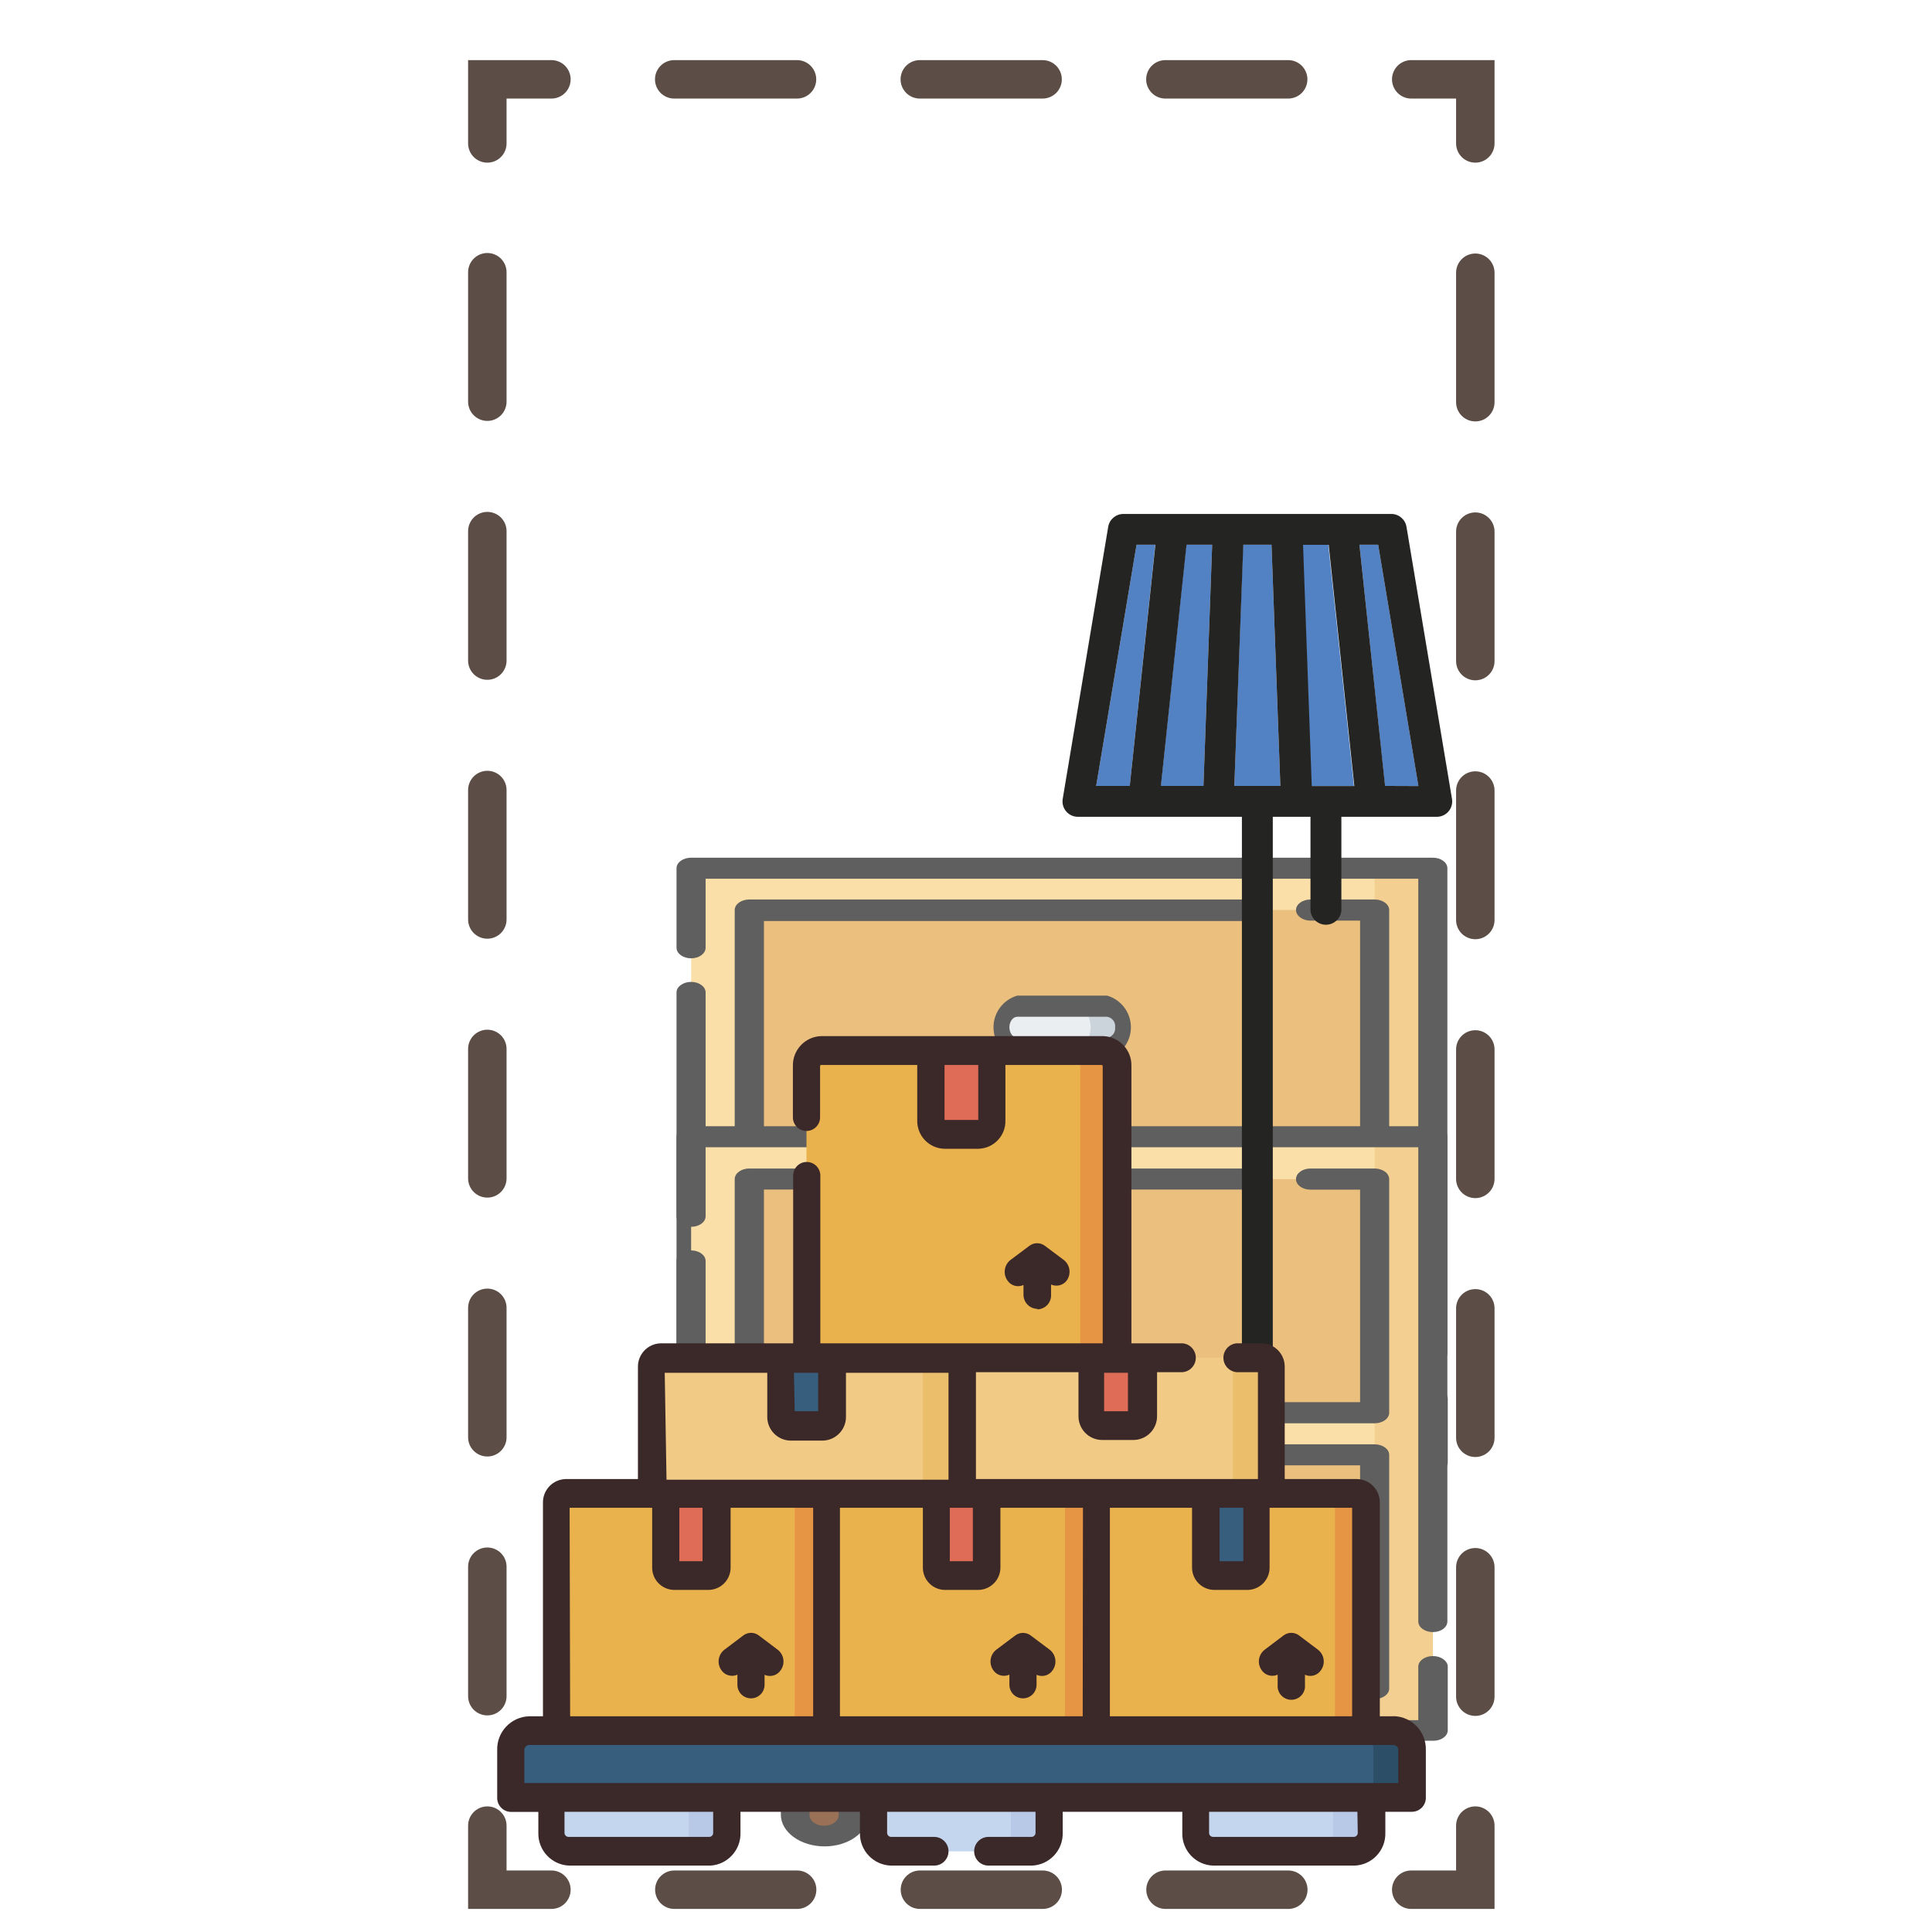
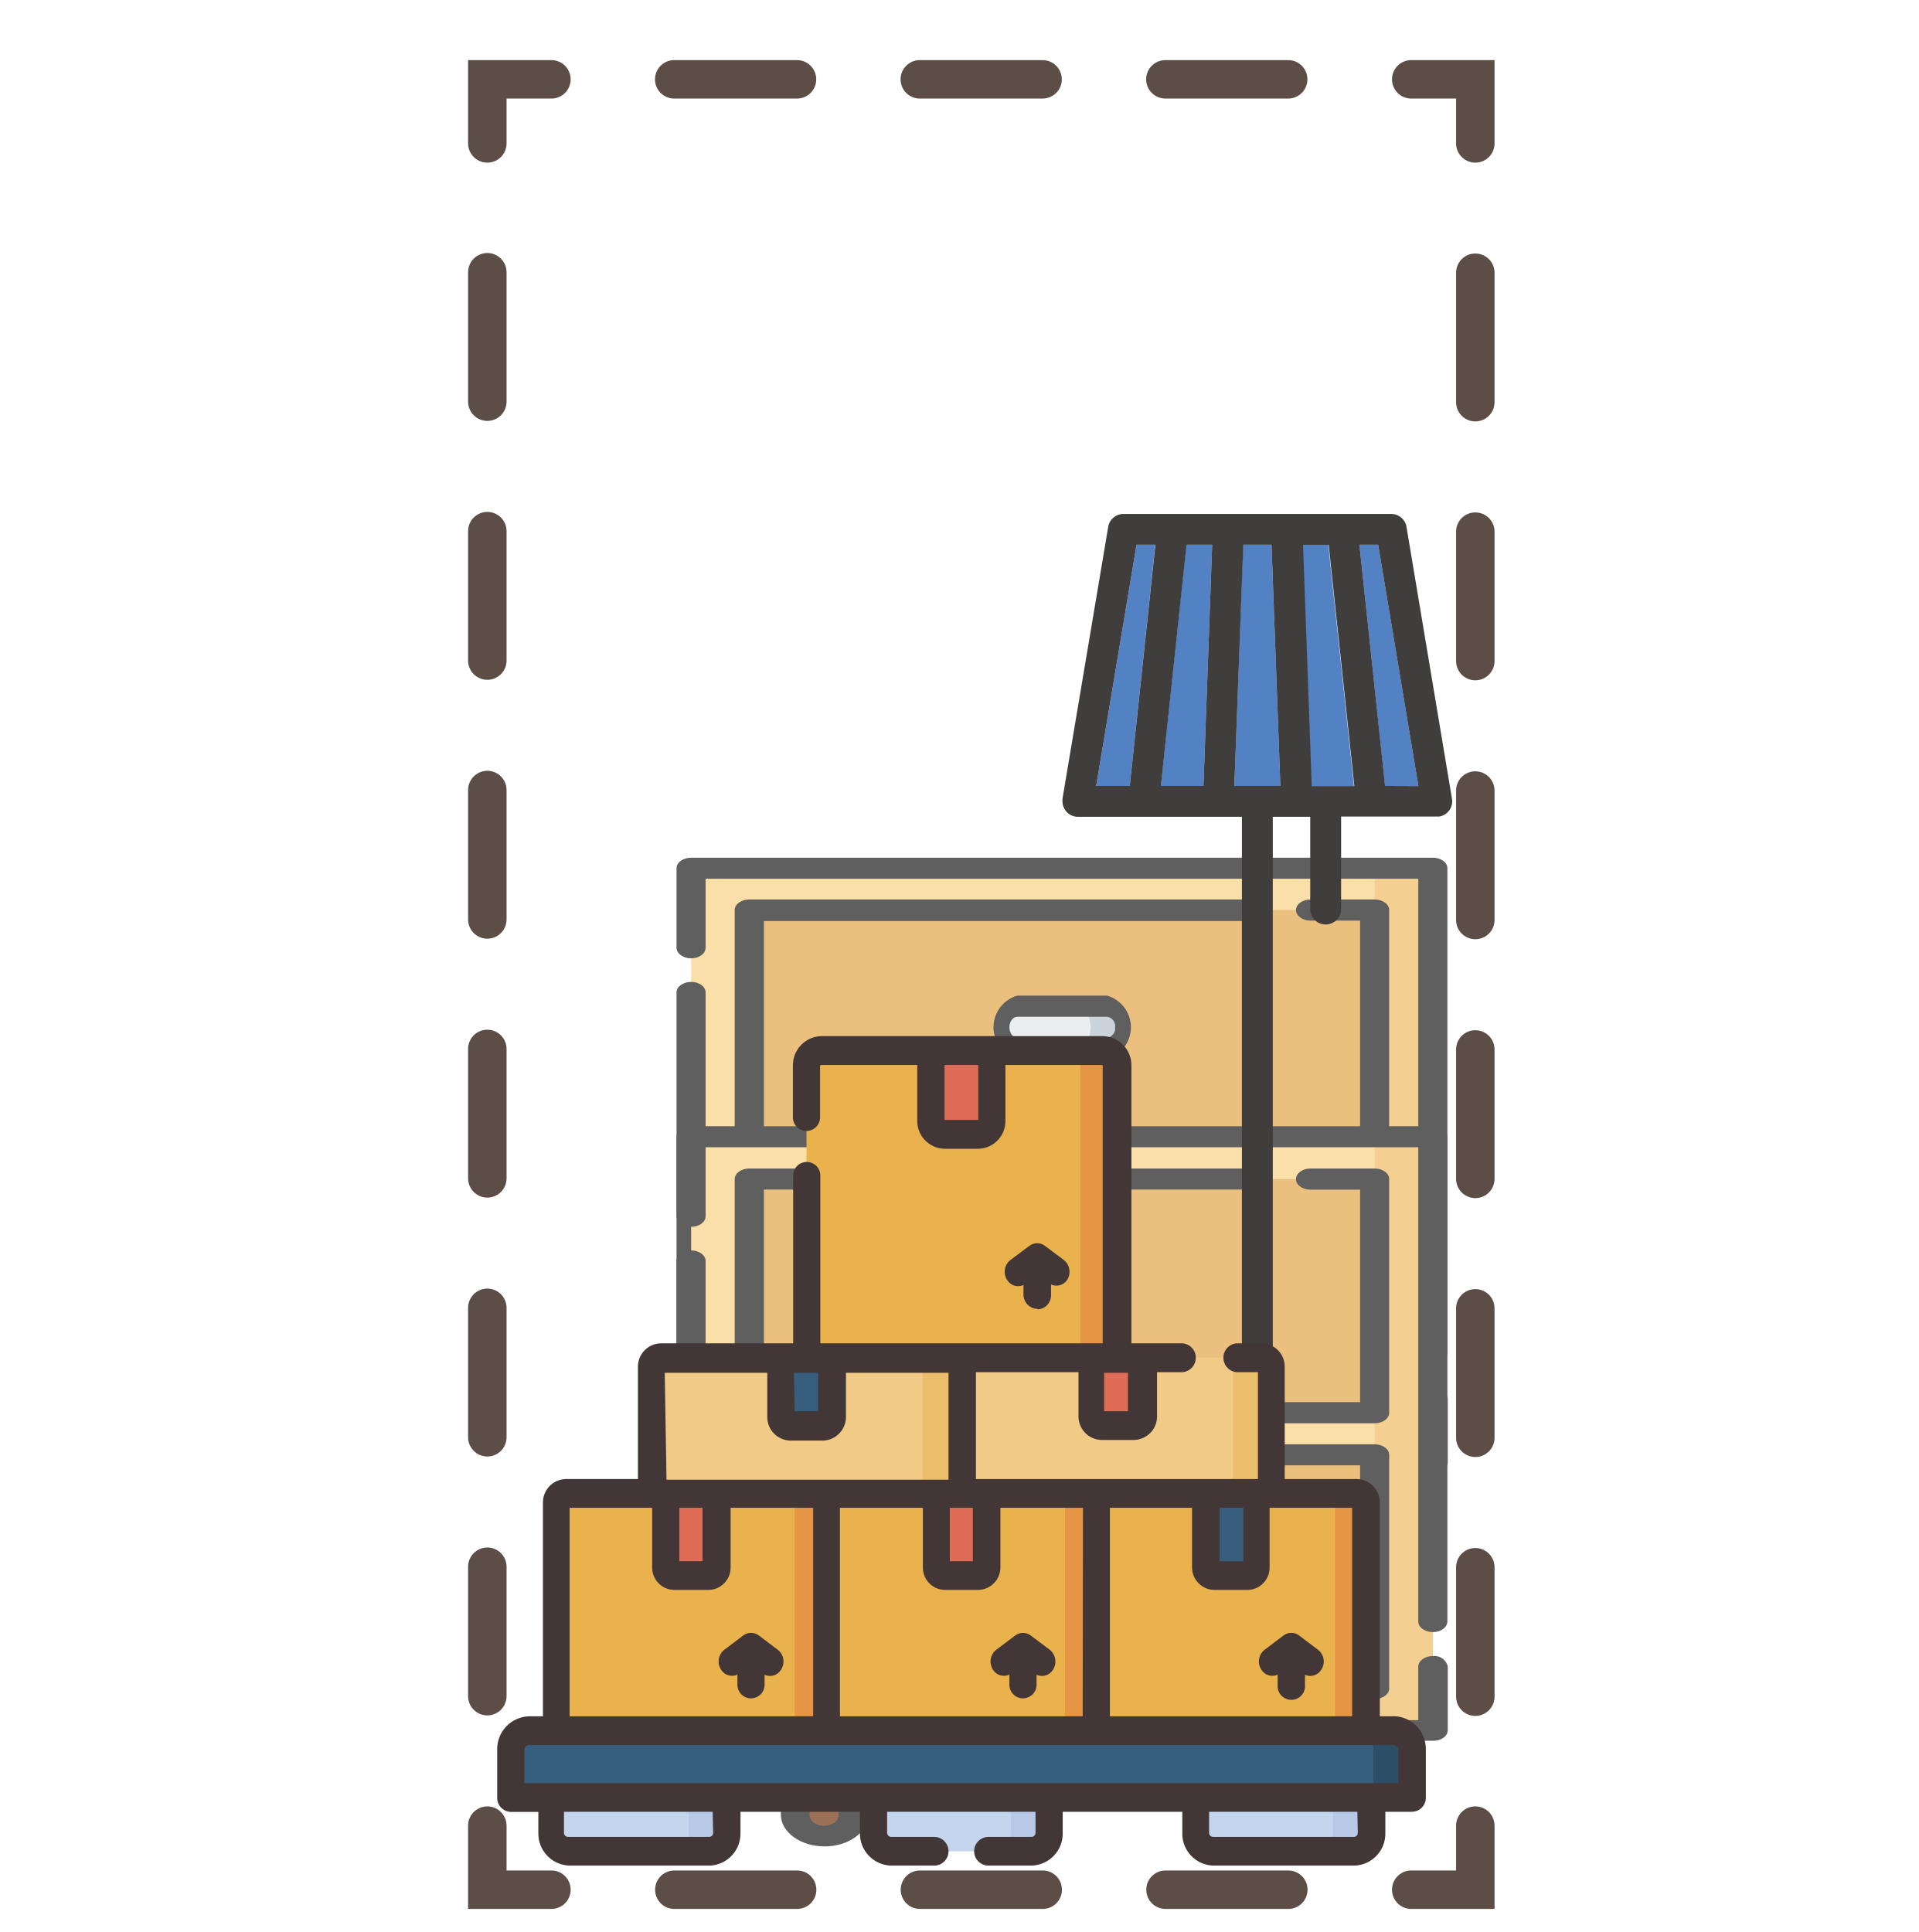
<svg xmlns="http://www.w3.org/2000/svg" width="149.66" height="150.74" viewBox="0 0 149.66 150.74">
  <defs>
-     <style>.cls-1{fill:#fae0a8;}.cls-2{fill:#f3cf91;}.cls-3{fill:#ebbf7e;}.cls-4{fill:#9a7156;}.cls-5{fill:#eaeef1;}.cls-6{fill:#cbd3db;}.cls-7{fill:#5f5f5f;}.cls-8{fill:#e45b41;}.cls-9{fill:#5282c3;}.cls-10{fill:#242423;}.cls-11{fill:#385e7e;}.cls-12{fill:#2c4e67;}.cls-13{fill:#c4d5ee;}.cls-14{fill:#b8c8e7;}.cls-15{fill:#eab24c;}.cls-16{fill:#e59544;}.cls-17{fill:#df6c57;}.cls-18{fill:#f1cb86;}.cls-19{fill:#ebbe6b;}.cls-20{fill:#3b2828;}.cls-21,.cls-22,.cls-23,.cls-24{fill:none;}.cls-21,.cls-22,.cls-23{stroke:#5c4e46;stroke-linecap:round;stroke-miterlimit:10;stroke-width:3px;}.cls-22{stroke-dasharray:9.58 9.58;}.cls-23{stroke-dasharray:10.1 10.1;}</style>
+     <style>.cls-1{fill:#fae0a8;}.cls-2{fill:#f3cf91;}.cls-3{fill:#ebbf7e;}.cls-4{fill:#9a7156;}.cls-5{fill:#eaeef1;}.cls-6{fill:#cbd3db;}.cls-7{fill:#5f5f5f;}.cls-8{fill:#e45b41;}.cls-9{fill:#5282c3;}.cls-10{fill:#403d3d;}.cls-11{fill:#385e7e;}.cls-12{fill:#2c4e67;}.cls-13{fill:#c4d5ee;}.cls-14{fill:#b8c8e7;}.cls-15{fill:#eab24c;}.cls-16{fill:#e59544;}.cls-17{fill:#df6c57;}.cls-18{fill:#f1cb86;}.cls-19{fill:#ebbe6b;}.cls-20{fill:#423636;}.cls-21,.cls-22,.cls-23,.cls-24{fill:none;}.cls-21,.cls-22,.cls-23{stroke:#5c4e46;stroke-linecap:round;stroke-miterlimit:10;stroke-width:3px;}.cls-22{stroke-dasharray:9.58 9.58;}.cls-23{stroke-dasharray:10.1 10.1;}</style>
  </defs>
  <g id="Layer_2" data-name="Layer 2">
    <g id="Layer_1-2" data-name="Layer 1">
-       <path class="cls-1" d="M53.92,67.74h57.87v46.34H53.92Z" />
-       <path class="cls-2" d="M107.24,67.74h4.55v46.34h-4.55Z" />
-       <path class="cls-3" d="M107.24,92.56v18.23H58.46V92.56Z" />
-       <path class="cls-3" d="M107.24,71V89.26H58.46V71Z" />
-       <path class="cls-4" d="M64.29,122.32c-1.25,0-2.27-.74-2.27-1.65v-6.59h4.55v6.59C66.57,121.58,65.55,122.32,64.29,122.32Z" />
-       <path class="cls-4" d="M101.41,122.32c-1.25,0-2.27-.74-2.27-1.65v-6.59h4.54v6.59C103.68,121.58,102.67,122.32,101.41,122.32Z" />
-       <path class="cls-5" d="M86.33,81.8h-7c-.69,0-1.24-.74-1.24-1.65s.55-1.65,1.24-1.65h7a1.71,1.71,0,0,1,0,3.3Z" />
-       <path class="cls-6" d="M86.33,78.5H83.85c.68,0,1.24.74,1.24,1.65s-.56,1.65-1.24,1.65h2.48a1.71,1.71,0,0,0,0-3.3Z" />
-       <path class="cls-3" d="M68.11,119.57H66.57v-5.49h6.51V116C73.08,118,70.85,119.57,68.11,119.57Z" />
-       <path class="cls-3" d="M97.6,119.57h1.54v-5.49H92.62V116C92.62,118,94.85,119.57,97.6,119.57Z" />
-       <path class="cls-7" d="M111.79,108.26c-.63,0-1.14.37-1.14.83v4.17H55.05V77.43c0-.45-.51-.82-1.13-.82s-1.14.37-1.14.82v36.65c0,.46.51.83,1.14.83h7v5.76c0,1.37,1.53,2.47,3.41,2.47s3.41-1.1,3.41-2.47v-.27h.41c3.37,0,6.11-2,6.11-4.43v-1.06H91.49V116c0,2.44,2.74,4.43,6.11,4.43H98v.27c0,1.37,1.53,2.47,3.41,2.47s3.41-1.1,3.41-2.47v-5.76h7c.63,0,1.13-.37,1.13-.83v-5C112.92,108.63,112.42,108.26,111.79,108.26ZM65.43,120.67c0,.46-.51.83-1.14.83s-1.13-.37-1.13-.83v-5.76h2.27Zm6.51-4.7c0,1.53-1.72,2.78-3.83,2.78H67.7v-3.84h4.24Zm25.66,2.78c-2.12,0-3.84-1.25-3.84-2.78v-1.06H98v3.84Zm5,1.92c0,.46-.51.83-1.14.83s-1.14-.37-1.14-.83v-5.76h2.28Z" />
-       <path class="cls-7" d="M111.79,66.92H53.92c-.63,0-1.14.37-1.14.82v6.2c0,.46.51.83,1.14.83s1.13-.37,1.13-.83V68.56h55.6v37c0,.46.51.83,1.14.83s1.13-.37,1.13-.83V67.74C112.92,67.29,112.42,66.92,111.79,66.92Z" />
-       <path class="cls-7" d="M57.32,110.79c0,.45.51.82,1.14.82h48.78c.63,0,1.14-.37,1.14-.82V92.56c0-.46-.51-.82-1.14-.82H58.46c-.63,0-1.14.36-1.14.82ZM59.6,93.38h46.51V110H59.6Z" />
-       <path class="cls-7" d="M98.53,71c0-.45-.51-.82-1.13-.82H58.46c-.63,0-1.14.37-1.14.82V89.26c0,.46.51.83,1.14.83h48.78c.63,0,1.14-.37,1.14-.83V71c0-.45-.51-.82-1.14-.82h-5c-.62,0-1.13.37-1.13.82s.51.83,1.13.83h3.87V88.44H59.6V71.86H97.4C98,71.86,98.53,71.49,98.53,71Z" />
-       <path class="cls-7" d="M79.37,77.68a2.57,2.57,0,0,0,0,4.94h7a2.57,2.57,0,0,0,0-4.94ZM87,80.15a.74.74,0,0,1-.63.82h-7c-.34,0-.62-.37-.62-.82s.28-.82.62-.82h7A.74.74,0,0,1,87,80.15Z" />
-       <path class="cls-5" d="M86.33,103.64h-7c-.69,0-1.24-.74-1.24-1.65s.55-1.65,1.24-1.65h7a1.71,1.71,0,0,1,0,3.3Z" />
-       <path class="cls-6" d="M86.33,100.34H83.85c.68,0,1.24.74,1.24,1.65s-.56,1.65-1.24,1.65h2.48a1.71,1.71,0,0,0,0-3.3Z" />
-       <path class="cls-7" d="M79.37,99.52a2.57,2.57,0,0,0,0,4.94h7a2.57,2.57,0,0,0,0-4.94ZM87,102c0,.46-.28.83-.63.83h-7c-.34,0-.62-.37-.62-.83s.28-.82.62-.82h7A.74.74,0,0,1,87,102Z" />
-       <path class="cls-1" d="M53.92,88.69h57.87V135H53.92Z" />
-       <path class="cls-2" d="M107.24,88.69h4.55V135h-4.55Z" />
-       <path class="cls-3" d="M107.24,113.51v18.23H58.46V113.51Z" />
-       <path class="cls-3" d="M107.24,92v18.23H58.46V92Z" />
-       <path class="cls-4" d="M64.29,143.27c-1.25,0-2.27-.74-2.27-1.65V135h4.55v6.58C66.57,142.53,65.55,143.27,64.29,143.27Z" />
-       <path class="cls-4" d="M101.41,143.27c-1.25,0-2.27-.74-2.27-1.65V135h4.54v6.58C103.68,142.53,102.67,143.27,101.41,143.27Z" />
-       <path class="cls-5" d="M86.33,102.75h-7c-.69,0-1.24-.74-1.24-1.65s.55-1.65,1.24-1.65h7a1.71,1.71,0,0,1,0,3.3Z" />
-       <path class="cls-6" d="M86.33,99.45H83.85c.68,0,1.24.74,1.24,1.65s-.56,1.65-1.24,1.65h2.48a1.71,1.71,0,0,0,0-3.3Z" />
-       <path class="cls-3" d="M68.11,140.53H66.57V135h6.51v1.88C73.08,138.91,70.85,140.53,68.11,140.53Z" />
-       <path class="cls-3" d="M97.6,140.53h1.54V135H92.62v1.88C92.62,138.91,94.85,140.53,97.6,140.53Z" />
-       <path class="cls-7" d="M111.79,129.21c-.63,0-1.14.37-1.14.83v4.17H55.05V98.38c0-.45-.51-.82-1.13-.82s-1.14.37-1.14.82V135c0,.45.51.82,1.14.82h7v5.76c0,1.37,1.53,2.48,3.41,2.48s3.41-1.11,3.41-2.48v-.27h.41c3.37,0,6.11-2,6.11-4.43v-1.06H91.49v1.06c0,2.44,2.74,4.43,6.11,4.43H98v.27c0,1.37,1.53,2.48,3.41,2.48s3.41-1.11,3.41-2.48v-5.76h7c.63,0,1.13-.37,1.13-.82v-5C112.92,129.58,112.42,129.21,111.79,129.21ZM65.43,141.62c0,.46-.51.83-1.14.83s-1.13-.37-1.13-.83v-5.76h2.27Zm6.51-4.7c0,1.53-1.72,2.78-3.83,2.78H67.7v-3.84h4.24ZM97.6,139.7c-2.12,0-3.84-1.25-3.84-2.78v-1.06H98v3.84Zm5,1.92c0,.46-.51.83-1.14.83s-1.14-.37-1.14-.83v-5.76h2.28Z" />
-       <path class="cls-7" d="M111.79,87.87H53.92c-.63,0-1.14.37-1.14.82V94.9c0,.45.51.82,1.14.82s1.13-.37,1.13-.82V89.51h55.6v37c0,.46.51.83,1.14.83s1.13-.37,1.13-.83V88.69C112.92,88.24,112.42,87.87,111.79,87.87Z" />
-       <path class="cls-7" d="M57.32,131.74c0,.46.51.82,1.14.82h48.78c.63,0,1.14-.36,1.14-.82V113.51c0-.45-.51-.82-1.14-.82H58.46c-.63,0-1.14.37-1.14.82Zm2.28-17.41h46.51v16.59H59.6Z" />
-       <path class="cls-7" d="M98.53,92c0-.46-.51-.83-1.13-.83H58.46c-.63,0-1.14.37-1.14.83v18.23c0,.45.51.82,1.14.82h48.78c.63,0,1.14-.37,1.14-.82V92c0-.46-.51-.83-1.14-.83h-5c-.62,0-1.13.37-1.13.83s.51.82,1.13.82h3.87v16.58H59.6V92.81H97.4C98,92.81,98.53,92.44,98.53,92Z" />
-       <path class="cls-7" d="M79.37,98.63a2.57,2.57,0,0,0,0,4.94h7a2.57,2.57,0,0,0,0-4.94ZM87,101.1a.74.74,0,0,1-.63.82h-7c-.34,0-.62-.36-.62-.82s.28-.82.62-.82h7A.74.74,0,0,1,87,101.1Z" />
-       <path class="cls-5" d="M86.33,124.59h-7c-.69,0-1.24-.74-1.24-1.65s.55-1.64,1.24-1.64h7a1.71,1.71,0,0,1,0,3.29Z" />
-       <path class="cls-6" d="M86.33,121.3H83.85a1.48,1.48,0,0,1,1.24,1.64c0,.91-.56,1.65-1.24,1.65h2.48a1.71,1.71,0,0,0,0-3.29Z" />
-       <path class="cls-7" d="M79.37,120.47a2.57,2.57,0,0,0,0,4.94h7a2.57,2.57,0,0,0,0-4.94ZM87,122.94c0,.46-.28.83-.63.83h-7c-.34,0-.62-.37-.62-.83s.28-.82.62-.82h7A.74.74,0,0,1,87,122.94Z" />
-       <path class="cls-8" d="M102.91,135.75H93.27a2.74,2.74,0,0,1,2.45-1.52h4.75A2.72,2.72,0,0,1,102.91,135.75Z" />
-       <polygon class="cls-9" points="90.13 42.5 88.14 61.32 85.52 61.32 88.67 42.5 90.13 42.5" />
-       <polygon class="cls-9" points="94.57 42.5 93.89 61.32 90.56 61.32 92.55 42.5 94.57 42.5" />
-       <polygon class="cls-9" points="99.2 42.5 99.89 61.32 96.3 61.32 96.98 42.5 99.2 42.5" />
-       <polygon class="cls-9" points="103.63 42.5 105.63 61.32 102.3 61.32 101.62 42.5 103.63 42.5" />
-       <polygon class="cls-9" points="107.52 42.5 110.66 61.32 108.05 61.32 106.06 42.5 107.52 42.5" />
-       <path class="cls-10" d="M113.28,62.33a1.2,1.2,0,0,1-1.19,1.4h-7.44v7.32a1.21,1.21,0,0,1-2.41,0V63.73H99.3v68.09h1.17a5.15,5.15,0,0,1,5.14,5.14,1.21,1.21,0,0,1-1.21,1.2H91.79a1.21,1.21,0,0,1-1.21-1.2,5.14,5.14,0,0,1,5.14-5.14h1.17V63.73H84.1a1.2,1.2,0,0,1-1.19-1.4L86.46,41.1a1.2,1.2,0,0,1,1.19-1h20.89a1.2,1.2,0,0,1,1.19,1Zm-2.62-1L107.52,42.5h-1.46l2,18.82Zm-5,0-2-18.82h-2l.68,18.82ZM93.27,135.75h9.64a2.72,2.72,0,0,0-2.44-1.52H95.72A2.74,2.74,0,0,0,93.27,135.75Zm6.62-74.43L99.2,42.5H97L96.3,61.32Zm-6,0,.68-18.82h-2l-2,18.82Zm-5.75,0,2-18.82H88.67L85.52,61.32Z" />
-       <path class="cls-11" d="M110.15,140.25H39.85v-3.7A1.47,1.47,0,0,1,41.28,135h67.44a1.47,1.47,0,0,1,1.43,1.51v3.7Z" />
-       <path class="cls-12" d="M108.72,135h-3a1.47,1.47,0,0,1,1.43,1.51v3.7h3v-3.7a1.47,1.47,0,0,0-1.43-1.51Z" />
-       <path class="cls-13" d="M55.34,144.45h-11A1.41,1.41,0,0,1,43,143v-2.76h13.7V143A1.41,1.41,0,0,1,55.34,144.45Z" />
-       <path class="cls-13" d="M80.49,144.45h-11A1.41,1.41,0,0,1,68.15,143v-2.76h13.7V143a1.41,1.41,0,0,1-1.36,1.44Z" />
-       <path class="cls-13" d="M105.63,144.45h-11A1.41,1.41,0,0,1,93.3,143v-2.76H107V143a1.41,1.41,0,0,1-1.36,1.44Z" />
-       <path class="cls-14" d="M53.73,140.25V143a1.41,1.41,0,0,1-1.37,1.44h3A1.41,1.41,0,0,0,56.71,143v-2.76Z" />
-       <path class="cls-14" d="M78.87,140.25V143a1.41,1.41,0,0,1-1.36,1.44h3A1.41,1.41,0,0,0,81.85,143v-2.76Z" />
-       <path class="cls-14" d="M104,140.25V143a1.41,1.41,0,0,1-1.36,1.44h3A1.41,1.41,0,0,0,107,143v-2.76Z" />
-       <path class="cls-15" d="M64.47,135h-21V117.26a.72.72,0,0,1,.7-.74H64.47Z" />
-       <path class="cls-16" d="M62,116.52h2.43V135H62Z" />
-       <path class="cls-17" d="M55.28,122.93H52.61a.66.66,0,0,1-.63-.67v-5.74h3.93v5.74A.65.65,0,0,1,55.28,122.93Z" />
-       <path class="cls-15" d="M64.47,116.52H85.53V135H64.47Z" />
-       <path class="cls-16" d="M83.09,116.52h2.44V135H83.09Z" />
-       <path class="cls-17" d="M76.33,122.93H73.67a.65.65,0,0,1-.63-.67v-5.74H77v5.74A.66.66,0,0,1,76.33,122.93Z" />
-       <path class="cls-15" d="M106.58,135h-21V116.52h20.35a.72.72,0,0,1,.7.74Z" />
-       <path class="cls-16" d="M104.15,116.52V135h2.43V117.26a.72.72,0,0,0-.7-.74Z" />
-       <path class="cls-11" d="M97.39,122.93H94.73a.66.66,0,0,1-.64-.67v-5.74H98v5.74a.65.65,0,0,1-.63.67Z" />
-       <path class="cls-18" d="M75,116.52H50.83v-9.85a.72.72,0,0,1,.7-.74H75Z" />
-       <path class="cls-19" d="M72,105.93h3v10.59H72Z" />
-       <path class="cls-11" d="M64.19,111.23H61.64a.76.76,0,0,1-.73-.78v-4.52h4v4.52A.75.75,0,0,1,64.19,111.23Z" />
-       <path class="cls-18" d="M99.17,116.52H75V105.93H98.47a.72.72,0,0,1,.7.74Z" />
-       <path class="cls-19" d="M96.19,105.93v10.59h3v-9.85a.72.72,0,0,0-.7-.74Z" />
-       <path class="cls-17" d="M88.36,111.23H85.81a.76.76,0,0,1-.73-.78v-4.52h4v4.52A.75.75,0,0,1,88.36,111.23Z" />
-       <path class="cls-15" d="M87.09,105.93H62.92V83.18A1.18,1.18,0,0,1,64.06,82H85.94a1.18,1.18,0,0,1,1.15,1.21Z" />
-       <path class="cls-16" d="M85.94,82h-2.8a1.18,1.18,0,0,1,1.14,1.21v22.75h2.81V83.18A1.18,1.18,0,0,0,85.94,82Z" />
-       <path class="cls-17" d="M76.35,88.5H73.66a1.06,1.06,0,0,1-1-1.09V82h4.76v5.44A1.06,1.06,0,0,1,76.35,88.5Z" />
-       <path class="cls-20" d="M108.72,133.91h-1.07V117.26a1.82,1.82,0,0,0-1.77-1.86h-5.65v-8.73a1.82,1.82,0,0,0-1.76-1.86h-2a1.13,1.13,0,0,0,0,2.25h1.67v8.34h-22v-8.34h8v3.39a1.85,1.85,0,0,0,1.79,1.9h2.55a1.85,1.85,0,0,0,1.79-1.9v-3.39h2a1.13,1.13,0,0,0,0-2.25h-4V83.18a2.28,2.28,0,0,0-2.21-2.34H64.06a2.28,2.28,0,0,0-2.2,2.34v4a1.06,1.06,0,1,0,2.12,0v-4a.09.09,0,0,1,.08-.09h7.5v4.32a2.17,2.17,0,0,0,2.1,2.22h2.69a2.16,2.16,0,0,0,2.09-2.22V83.09h7.5a.09.09,0,0,1,.09.09v21.63H64V91.72a1.06,1.06,0,1,0-2.12,0v13.09H51.53a1.82,1.82,0,0,0-1.76,1.86v8.73H44.12a1.82,1.82,0,0,0-1.76,1.86v16.65H41.28a2.57,2.57,0,0,0-2.49,2.64v3.7a1.09,1.09,0,0,0,1.06,1.12H42V143a2.5,2.5,0,0,0,2.42,2.56h11A2.5,2.5,0,0,0,57.77,143v-1.64h9.32V143a2.5,2.5,0,0,0,2.43,2.56h3.36a1.12,1.12,0,0,0,0-2.24H69.52a.32.32,0,0,1-.31-.32v-1.64H80.79V143a.32.32,0,0,1-.3.32H77.12a1.12,1.12,0,0,0,0,2.24h3.37A2.5,2.5,0,0,0,82.91,143v-1.64h9.33V143a2.49,2.49,0,0,0,2.42,2.56h11a2.49,2.49,0,0,0,2.42-2.56v-1.64h2.1a1.09,1.09,0,0,0,1.06-1.12v-3.7a2.57,2.57,0,0,0-2.49-2.64ZM76.32,87.38H73.69V83.09h2.63Zm29.2,46.53H86.59V117.64H93v4.62a1.75,1.75,0,0,0,1.7,1.79h2.66a1.74,1.74,0,0,0,1.69-1.79v-4.62h6.44v16.27ZM97,117.64v4.17H95.15v-4.17ZM84.47,133.91H65.53V117.64H72v4.62a1.74,1.74,0,0,0,1.69,1.79h2.66a1.75,1.75,0,0,0,1.7-1.79v-4.62h6.44ZM75.9,117.64v4.17H74.1v-4.17ZM88,110.11H86.14v-3H88Zm-26.06-3h1.89v3H62Zm-10.08,0h8v3.39a1.85,1.85,0,0,0,1.79,1.9h2.55a1.85,1.85,0,0,0,1.8-1.9v-3.39h8v8.34h-22ZM53,117.64h1.81v4.17H53Zm-8.56,0h6.44v4.62a1.74,1.74,0,0,0,1.69,1.79h2.67A1.74,1.74,0,0,0,57,122.26v-4.62h6.44v16.27H44.48ZM55.64,143a.31.31,0,0,1-.3.32h-11a.32.32,0,0,1-.3-.32v-1.64H55.64V143Zm50.29,0a.31.31,0,0,1-.3.32h-11a.31.31,0,0,1-.3-.32v-1.64h11.57Zm3.16-3.88H40.91v-2.58a.38.38,0,0,1,.37-.39h67.44a.38.38,0,0,1,.37.39v2.58Z" />
-       <path class="cls-20" d="M80.93,102.16A1.09,1.09,0,0,0,82,101v-.78a1,1,0,0,0,.41.09,1,1,0,0,0,.86-.47A1.17,1.17,0,0,0,83,98.31l-1.47-1.1a1,1,0,0,0-1.23,0l-1.47,1.1a1.17,1.17,0,0,0-.25,1.57,1,1,0,0,0,1.27.38V101a1.1,1.1,0,0,0,1.07,1.12Z" />
-       <path class="cls-20" d="M60.68,128.72l-1.47-1.11a1,1,0,0,0-1.23,0l-1.47,1.11a1.16,1.16,0,0,0-.25,1.56,1,1,0,0,0,.86.47,1,1,0,0,0,.41-.09v.79a1.06,1.06,0,1,0,2.12,0v-.78a1,1,0,0,0,1.28-.39,1.16,1.16,0,0,0-.25-1.56Z" />
-       <path class="cls-20" d="M77.72,128.72a1.17,1.17,0,0,0-.25,1.56,1,1,0,0,0,.87.47,1,1,0,0,0,.41-.09v.79a1.06,1.06,0,1,0,2.12,0v-.78a1,1,0,0,0,1.28-.39,1.17,1.17,0,0,0-.25-1.56l-1.48-1.11a1,1,0,0,0-1.22,0Z" />
-       <path class="cls-20" d="M98.41,130.28a1,1,0,0,0,.86.47,1,1,0,0,0,.41-.09v.79a1.07,1.07,0,1,0,2.13,0v-.78a1,1,0,0,0,1.27-.39,1.16,1.16,0,0,0-.25-1.56l-1.47-1.11a1,1,0,0,0-1.23,0l-1.47,1.11A1.16,1.16,0,0,0,98.41,130.28Z" />
-       <polyline class="cls-21" points="115.1 142.44 115.1 147.44 110.1 147.44" />
-       <line class="cls-22" x1="100.51" y1="147.44" x2="47.81" y2="147.44" />
-       <polyline class="cls-21" points="43.02 147.44 38.02 147.44 38.02 142.44" />
-       <line class="cls-23" x1="38.02" y1="132.34" x2="38.02" y2="16.23" />
-       <polyline class="cls-21" points="38.02 11.19 38.02 6.19 43.02 6.19" />
-       <line class="cls-22" x1="52.6" y1="6.19" x2="105.3" y2="6.19" />
-       <polyline class="cls-21" points="110.1 6.19 115.1 6.19 115.1 11.19" />
-       <line class="cls-23" x1="115.1" y1="21.28" x2="115.1" y2="137.39" />
-       <rect class="cls-24" width="149.66" height="150.74" />
+       <g id="Layer_2-2" data-name="Layer 2">
+         <g id="Layer_1-2-2" data-name="Layer 1-2">
+           <path class="cls-1" d="M53.92,67.74h57.87v46.34H53.92Z" />
+           <path class="cls-2" d="M107.24,67.74h4.55v46.34h-4.55Z" />
+           <path class="cls-3" d="M107.24,92.56v18.23H58.46V92.56Z" />
+           <path class="cls-3" d="M107.24,71V89.26H58.46V71Z" />
+           <path class="cls-4" d="M64.29,122.32c-1.25,0-2.27-.74-2.27-1.65v-6.59h4.55v6.59C66.57,121.58,65.55,122.32,64.29,122.32Z" />
+           <path class="cls-4" d="M101.41,122.32c-1.25,0-2.27-.74-2.27-1.65v-6.59h4.54v6.59C103.68,121.58,102.67,122.32,101.41,122.32Z" />
+           <path class="cls-5" d="M86.33,81.8h-7c-.69,0-1.24-.74-1.24-1.65s.55-1.65,1.24-1.65h7a1.71,1.71,0,0,1,0,3.3Z" />
+           <path class="cls-6" d="M86.33,78.5H83.85c.68,0,1.24.74,1.24,1.65s-.56,1.65-1.24,1.65h2.48a1.71,1.71,0,0,0,0-3.3Z" />
+           <path class="cls-3" d="M68.11,119.57H66.57v-5.49h6.51V116C73.08,118,70.85,119.57,68.11,119.57Z" />
+           <path class="cls-3" d="M97.6,119.57h1.54v-5.49H92.62V116C92.62,118,94.85,119.57,97.6,119.57Z" />
+           <path class="cls-7" d="M111.79,108.26c-.63,0-1.14.37-1.14.83v4.17H55.05V77.43c0-.45-.51-.82-1.13-.82s-1.14.37-1.14.82v36.65c0,.46.51.83,1.14.83h7v5.76c0,1.37,1.53,2.47,3.41,2.47s3.41-1.1,3.41-2.47v-.27h.41c3.37,0,6.11-2,6.11-4.43v-1.06H91.49V116c0,2.44,2.74,4.43,6.11,4.43H98v.27c0,1.37,1.53,2.47,3.41,2.47s3.41-1.1,3.41-2.47v-5.76h7c.63,0,1.13-.37,1.13-.83v-5A1.06,1.06,0,0,0,111.79,108.26ZM65.43,120.67c0,.46-.51.83-1.14.83s-1.13-.37-1.13-.83v-5.76h2.27Zm6.51-4.7c0,1.53-1.72,2.78-3.83,2.78H67.7v-3.84h4.24Zm25.66,2.78c-2.12,0-3.84-1.25-3.84-2.78v-1.06H98v3.84Zm5,1.92c0,.46-.51.83-1.14.83s-1.14-.37-1.14-.83v-5.76h2.28Z" />
+           <path class="cls-7" d="M111.79,66.92H53.92c-.63,0-1.14.37-1.14.82v6.2c0,.46.51.83,1.14.83s1.13-.37,1.13-.83V68.56h55.6v37c0,.46.51.83,1.14.83s1.13-.37,1.13-.83V67.74C112.92,67.29,112.42,66.92,111.79,66.92Z" />
+           <path class="cls-7" d="M57.32,110.79c0,.45.51.82,1.14.82h48.78c.63,0,1.14-.37,1.14-.82V92.56c0-.46-.51-.82-1.14-.82H58.46c-.63,0-1.14.36-1.14.82ZM59.6,93.38h46.51V110H59.6Z" />
+           <path class="cls-7" d="M98.53,71c0-.45-.51-.82-1.13-.82H58.46c-.63,0-1.14.37-1.14.82V89.26c0,.46.51.83,1.14.83h48.78c.63,0,1.14-.37,1.14-.83V71c0-.45-.51-.82-1.14-.82h-5c-.62,0-1.13.37-1.13.82s.51.83,1.13.83h3.87V88.44H59.6V71.86H97.4C98,71.86,98.53,71.49,98.53,71Z" />
+           <path class="cls-7" d="M79.37,77.68a2.57,2.57,0,0,0,0,4.94h7a2.57,2.57,0,0,0,0-4.94ZM87,80.15a.74.74,0,0,1-.63.82h-7c-.34,0-.62-.37-.62-.82s.28-.82.62-.82h7A.74.74,0,0,1,87,80.15Z" />
+           <path class="cls-5" d="M86.33,103.64h-7c-.69,0-1.24-.74-1.24-1.65s.55-1.65,1.24-1.65h7a1.71,1.71,0,0,1,0,3.3Z" />
+           <path class="cls-6" d="M86.33,100.34H83.85c.68,0,1.24.74,1.24,1.65s-.56,1.65-1.24,1.65h2.48a1.71,1.71,0,0,0,0-3.3Z" />
+           <path class="cls-7" d="M79.37,99.52a2.57,2.57,0,0,0,0,4.94h7a2.57,2.57,0,0,0,0-4.94ZM87,102c0,.46-.28.83-.63.83h-7c-.34,0-.62-.37-.62-.83s.28-.82.62-.82h7A.74.74,0,0,1,87,102Z" />
+           <path class="cls-1" d="M53.92,88.69h57.87V135H53.92Z" />
+           <path class="cls-2" d="M107.24,88.69h4.55V135h-4.55Z" />
+           <path class="cls-3" d="M107.24,113.51v18.23H58.46V113.51Z" />
+           <path class="cls-3" d="M107.24,92v18.23H58.46V92Z" />
+           <path class="cls-4" d="M64.29,143.27c-1.25,0-2.27-.74-2.27-1.65V135h4.55v6.58C66.57,142.53,65.55,143.27,64.29,143.27Z" />
+           <path class="cls-4" d="M101.41,143.27c-1.25,0-2.27-.74-2.27-1.65V135h4.54v6.58C103.68,142.53,102.67,143.27,101.41,143.27Z" />
+           <path class="cls-5" d="M86.33,102.75h-7c-.69,0-1.24-.74-1.24-1.65s.55-1.65,1.24-1.65h7a1.71,1.71,0,0,1,0,3.3Z" />
+           <path class="cls-6" d="M86.33,99.45H83.85c.68,0,1.24.74,1.24,1.65s-.56,1.65-1.24,1.65h2.48a1.71,1.71,0,0,0,0-3.3Z" />
+           <path class="cls-3" d="M68.11,140.53H66.57V135h6.51v1.88C73.08,138.91,70.85,140.53,68.11,140.53Z" />
+           <path class="cls-3" d="M97.6,140.53h1.54V135H92.62v1.88C92.62,138.91,94.85,140.53,97.6,140.53Z" />
+           <path class="cls-7" d="M111.79,129.21c-.63,0-1.14.37-1.14.83v4.17H55.05V98.38c0-.45-.51-.82-1.13-.82s-1.14.37-1.14.82V135c0,.45.51.82,1.14.82h7v5.76c0,1.37,1.53,2.48,3.41,2.48s3.41-1.11,3.41-2.48v-.27h.41c3.37,0,6.11-2,6.11-4.43v-1.06H91.49v1.06c0,2.44,2.74,4.43,6.11,4.43H98v.27c0,1.37,1.53,2.48,3.41,2.48s3.41-1.11,3.41-2.48v-5.76h7c.63,0,1.13-.37,1.13-.82v-5A1.07,1.07,0,0,0,111.79,129.21ZM65.43,141.62c0,.46-.51.83-1.14.83s-1.13-.37-1.13-.83v-5.76h2.27Zm6.51-4.7c0,1.53-1.72,2.78-3.83,2.78H67.7v-3.84h4.24ZM97.6,139.7c-2.12,0-3.84-1.25-3.84-2.78v-1.06H98v3.84Zm5,1.92c0,.46-.51.83-1.14.83s-1.14-.37-1.14-.83v-5.76h2.28Z" />
+           <path class="cls-7" d="M111.79,87.87H53.92c-.63,0-1.14.37-1.14.82V94.9c0,.45.51.82,1.14.82s1.13-.37,1.13-.82V89.51h55.6v37c0,.46.51.83,1.14.83s1.13-.37,1.13-.83V88.69C112.92,88.24,112.42,87.87,111.79,87.87Z" />
+           <path class="cls-7" d="M57.32,131.74c0,.46.51.82,1.14.82h48.78c.63,0,1.14-.36,1.14-.82V113.51c0-.45-.51-.82-1.14-.82H58.46c-.63,0-1.14.37-1.14.82Zm2.28-17.41h46.51v16.59H59.6Z" />
+           <path class="cls-7" d="M98.53,92c0-.46-.51-.83-1.13-.83H58.46c-.63,0-1.14.37-1.14.83v18.23c0,.45.51.82,1.14.82h48.78c.63,0,1.14-.37,1.14-.82V92c0-.46-.51-.83-1.14-.83h-5c-.62,0-1.13.37-1.13.83s.51.82,1.13.82h3.87V109.4H59.6V92.81H97.4C98,92.81,98.53,92.44,98.53,92Z" />
+           <path class="cls-7" d="M79.37,98.63a2.57,2.57,0,0,0,0,4.94h7a2.57,2.57,0,0,0,0-4.94ZM87,101.1a.74.74,0,0,1-.63.82h-7c-.34,0-.62-.36-.62-.82s.28-.82.62-.82h7A.74.74,0,0,1,87,101.1Z" />
+           <path class="cls-5" d="M86.33,124.59h-7c-.69,0-1.24-.74-1.24-1.65s.55-1.64,1.24-1.64h7a1.71,1.71,0,0,1,0,3.29Z" />
+           <path class="cls-6" d="M86.33,121.3H83.85a1.47,1.47,0,0,1,1.24,1.64c0,.91-.56,1.65-1.24,1.65h2.48a1.71,1.71,0,0,0,0-3.29Z" />
+           <path class="cls-7" d="M79.37,120.47a2.57,2.57,0,0,0,0,4.94h7a2.57,2.57,0,0,0,0-4.94ZM87,122.94c0,.46-.28.83-.63.83h-7c-.34,0-.62-.37-.62-.83s.28-.82.62-.82h7A.74.74,0,0,1,87,122.94Z" />
+           <path class="cls-8" d="M102.91,135.75H93.27a2.73,2.73,0,0,1,2.45-1.52h4.75A2.72,2.72,0,0,1,102.91,135.75Z" />
+           <polygon class="cls-9" points="90.13 42.5 88.14 61.32 85.52 61.32 88.67 42.5 90.13 42.5" />
+           <polygon class="cls-9" points="94.57 42.5 93.89 61.32 90.56 61.32 92.55 42.5 94.57 42.5" />
+           <polygon class="cls-9" points="99.2 42.5 99.89 61.32 96.3 61.32 96.98 42.5 99.2 42.5" />
+           <polygon class="cls-9" points="103.63 42.5 105.63 61.32 102.3 61.32 101.62 42.5 103.63 42.5" />
+           <polygon class="cls-9" points="107.52 42.5 110.66 61.32 108.05 61.32 106.06 42.5 107.52 42.5" />
+           <path class="cls-10" d="M113.28,62.33a1.2,1.2,0,0,1-1,1.38l-.21,0h-7.44v7.32a1.21,1.21,0,0,1-2.41,0V63.73H99.3v68.09h1.17a5.15,5.15,0,0,1,5.14,5.14,1.22,1.22,0,0,1-1.21,1.2H91.79a1.22,1.22,0,0,1-1.21-1.2,5.14,5.14,0,0,1,5.14-5.14h1.17V63.73H84.1a1.21,1.21,0,0,1-1.21-1.19,1.49,1.49,0,0,1,0-.21L86.46,41.1a1.2,1.2,0,0,1,1.19-1h20.89a1.2,1.2,0,0,1,1.19,1Zm-2.62-1L107.52,42.5h-1.46l2,18.82Zm-5,0-2-18.82h-2l.68,18.82ZM93.27,135.75h9.64a2.72,2.72,0,0,0-2.44-1.52H95.72A2.73,2.73,0,0,0,93.27,135.75Zm6.62-74.43L99.2,42.5H97l-.7,18.82Zm-6,0,.68-18.82h-2l-2,18.82Zm-5.75,0,2-18.82H88.67L85.52,61.32Z" />
+           <path class="cls-11" d="M110.15,140.25H39.85v-3.7A1.48,1.48,0,0,1,41.24,135h67.48a1.47,1.47,0,0,1,1.43,1.51h0v3.74Z" />
+           <path class="cls-12" d="M108.72,135h-3a1.47,1.47,0,0,1,1.43,1.51h0v3.7h3v-3.7a1.47,1.47,0,0,0-1.43-1.51Z" />
+           <path class="cls-13" d="M55.34,144.45h-11A1.41,1.41,0,0,1,43,143v-2.76H56.7V143A1.41,1.41,0,0,1,55.34,144.45Z" />
+           <path class="cls-13" d="M80.49,144.45h-11A1.41,1.41,0,0,1,68.15,143v-2.76h13.7V143a1.41,1.41,0,0,1-1.36,1.44Z" />
+           <path class="cls-13" d="M105.63,144.45h-11A1.41,1.41,0,0,1,93.3,143v-2.76H107V143a1.41,1.41,0,0,1-1.36,1.44Z" />
+           <path class="cls-14" d="M53.73,140.25V143a1.41,1.41,0,0,1-1.37,1.44h3A1.4,1.4,0,0,0,56.71,143v-2.76Z" />
+           <path class="cls-14" d="M78.87,140.25V143a1.41,1.41,0,0,1-1.36,1.44h3A1.41,1.41,0,0,0,81.85,143v-2.76Z" />
+           <path class="cls-14" d="M104,140.25V143a1.41,1.41,0,0,1-1.36,1.44h3A1.41,1.41,0,0,0,107,143v-2.76Z" />
+           <path class="cls-15" d="M64.47,135h-21V117.26a.72.72,0,0,1,.7-.74h20.3Z" />
+           <path class="cls-16" d="M62,116.52h2.43V135H62Z" />
+           <path class="cls-17" d="M55.28,122.93H52.61a.66.66,0,0,1-.63-.67v-5.74h3.93v5.74a.65.65,0,0,1-.63.67Z" />
+           <path class="cls-15" d="M64.47,116.52H85.53V135H64.47Z" />
+           <path class="cls-16" d="M83.09,116.52h2.44V135H83.09Z" />
+           <path class="cls-17" d="M76.33,122.93H73.67a.65.65,0,0,1-.63-.67h0v-5.74h4v5.74a.67.67,0,0,1-.65.67Z" />
+           <path class="cls-15" d="M106.58,135h-21V116.52h20.35a.72.72,0,0,1,.7.74h0Z" />
+           <path class="cls-16" d="M104.15,116.52V135h2.43V117.26a.72.72,0,0,0-.7-.74h-1.73Z" />
+           <path class="cls-11" d="M97.39,122.93H94.73a.66.66,0,0,1-.64-.67v-5.74H98v5.74a.65.65,0,0,1-.63.67h0Z" />
+           <path class="cls-18" d="M75,116.52H50.83v-9.85a.72.72,0,0,1,.7-.74H75Z" />
+           <path class="cls-19" d="M72,105.93h3v10.59H72Z" />
+           <path class="cls-11" d="M64.19,111.23H61.64a.76.76,0,0,1-.73-.78v-4.52h4v4.52a.75.75,0,0,1-.72.78Z" />
+           <path class="cls-18" d="M99.17,116.52H75V105.93H98.47a.72.72,0,0,1,.7.74h0Z" />
+           <path class="cls-19" d="M96.19,105.93v10.59h3v-9.85a.72.72,0,0,0-.7-.74h-2.3Z" />
+           <path class="cls-17" d="M88.36,111.23H85.81a.76.76,0,0,1-.73-.78v-4.52h4v4.52a.75.75,0,0,1-.72.78Z" />
+           <path class="cls-15" d="M87.09,105.93H62.92V83.18A1.17,1.17,0,0,1,64.06,82H85.94a1.18,1.18,0,0,1,1.15,1.21h0Z" />
+           <path class="cls-16" d="M85.94,82h-2.8a1.17,1.17,0,0,1,1.14,1.21V106h2.81V83.18A1.18,1.18,0,0,0,85.94,82Z" />
+           <path class="cls-17" d="M76.35,88.5H73.66a1.06,1.06,0,0,1-1-1.09V82h4.76v5.44a1.05,1.05,0,0,1-1.06,1.06Z" />
+           <path class="cls-20" d="M108.72,133.91h-1.07V117.26a1.83,1.83,0,0,0-1.77-1.86h-5.65v-8.73a1.82,1.82,0,0,0-1.76-1.86h-2a1.13,1.13,0,0,0,0,2.25h1.67v8.34h-22v-8.34h8v3.39a1.84,1.84,0,0,0,1.79,1.9h2.55a1.84,1.84,0,0,0,1.79-1.9v-3.39h2a1.13,1.13,0,0,0,0-2.25h-4V83.18a2.28,2.28,0,0,0-2.21-2.34h-22a2.28,2.28,0,0,0-2.2,2.34v4a1.06,1.06,0,1,0,2.12,0h0v-4a.09.09,0,0,1,.08-.09h7.5v4.32a2.17,2.17,0,0,0,2.1,2.22h2.69a2.16,2.16,0,0,0,2.09-2.22V83.09h7.5a.09.09,0,0,1,.09.09v21.63H64V91.72a1.06,1.06,0,1,0-2.12,0h0v13.09H51.53a1.82,1.82,0,0,0-1.76,1.86v8.73H44.12a1.82,1.82,0,0,0-1.76,1.86v16.65H41.28a2.56,2.56,0,0,0-2.49,2.64v3.7a1.09,1.09,0,0,0,1.06,1.12H42V143a2.5,2.5,0,0,0,2.42,2.56h11A2.5,2.5,0,0,0,57.77,143v-1.64h9.32V143a2.5,2.5,0,0,0,2.43,2.56h3.36a1.12,1.12,0,0,0,0-2.24H69.52a.33.33,0,0,1-.31-.32v-1.64H80.79V143a.32.32,0,0,1-.3.32H77.12a1.12,1.12,0,0,0,0,2.24h3.37A2.5,2.5,0,0,0,82.91,143v-1.64h9.33V143a2.49,2.49,0,0,0,2.42,2.56h11a2.49,2.49,0,0,0,2.42-2.56h0v-1.64h2.1a1.09,1.09,0,0,0,1.06-1.12h0v-3.7a2.56,2.56,0,0,0-2.49-2.64ZM76.32,87.38H73.69V83.09h2.63Zm29.2,46.53H86.59V117.64H93v4.62a1.76,1.76,0,0,0,1.7,1.79h2.66a1.74,1.74,0,0,0,1.69-1.79h0v-4.62h6.44v16.27ZM97,117.64v4.17H95.15v-4.17ZM84.47,133.91H65.53V117.64H72v4.62a1.74,1.74,0,0,0,1.69,1.79h2.66a1.76,1.76,0,0,0,1.7-1.79v-4.62h6.44ZM75.9,117.64v4.17H74.1v-4.17ZM88,110.11H86.14v-3H88Zm-26.06-3h1.89v3H62Zm-10.08,0h8v3.39a1.84,1.84,0,0,0,1.79,1.9H64.2a1.85,1.85,0,0,0,1.8-1.9h0v-3.39h8v8.34H52ZM53,117.64h1.81v4.17H53Zm-8.56,0h6.44v4.62a1.74,1.74,0,0,0,1.69,1.79h2.67A1.74,1.74,0,0,0,57,122.33v-4.69h6.44v16.27h-19ZM55.64,143a.31.31,0,0,1-.3.32h-11A.32.32,0,0,1,44,143v-1.64h11.6Zm50.29,0a.31.31,0,0,1-.3.32h-11a.31.31,0,0,1-.3-.32h0v-1.64H105.9Zm3.16-3.88H40.91v-2.58a.38.38,0,0,1,.37-.39h67.44a.38.38,0,0,1,.37.39h0Z" />
+           <path class="cls-20" d="M80.93,102.16A1.09,1.09,0,0,0,82,101.05v-.83a1,1,0,0,0,.41.09,1,1,0,0,0,.86-.47A1.18,1.18,0,0,0,83,98.31l-1.47-1.1a1,1,0,0,0-1.23,0l-1.47,1.1a1.17,1.17,0,0,0-.25,1.57,1,1,0,0,0,1.27.38V101a1.11,1.11,0,0,0,1.07,1.12Z" />
+           <path class="cls-20" d="M60.68,128.72l-1.47-1.11a1,1,0,0,0-1.23,0l-1.47,1.11a1.16,1.16,0,0,0-.25,1.56,1,1,0,0,0,.86.47,1,1,0,0,0,.41-.09v.79a1.06,1.06,0,1,0,2.12,0h0v-.78a1,1,0,0,0,1.28-.39A1.16,1.16,0,0,0,60.68,128.72Z" />
+           <path class="cls-20" d="M77.72,128.72a1.18,1.18,0,0,0-.25,1.56,1,1,0,0,0,.87.47,1,1,0,0,0,.41-.09v.79a1.06,1.06,0,0,0,2.12,0v-.78a1,1,0,0,0,1.28-.39,1.18,1.18,0,0,0-.25-1.56l-1.48-1.11a1,1,0,0,0-1.22,0Z" />
+           <path class="cls-20" d="M98.41,130.28a1,1,0,0,0,.86.47,1,1,0,0,0,.41-.09v.79a1.07,1.07,0,0,0,2.13.21.74.74,0,0,0,0-.21v-.78a1,1,0,0,0,1.27-.39,1.16,1.16,0,0,0-.25-1.56l-1.47-1.11a1,1,0,0,0-1.23,0l-1.47,1.11A1.16,1.16,0,0,0,98.41,130.28Z" />
+           <polyline class="cls-21" points="115.1 142.44 115.1 147.44 110.1 147.44" />
+           <line class="cls-22" x1="100.51" y1="147.44" x2="47.81" y2="147.44" />
+           <polyline class="cls-21" points="43.02 147.44 38.02 147.44 38.02 142.44" />
+           <line class="cls-23" x1="38.02" y1="132.34" x2="38.02" y2="16.23" />
+           <polyline class="cls-21" points="38.02 11.19 38.02 6.19 43.02 6.19" />
+           <line class="cls-22" x1="52.6" y1="6.19" x2="105.3" y2="6.19" />
+           <polyline class="cls-21" points="110.1 6.19 115.1 6.19 115.1 11.19" />
+           <line class="cls-23" x1="115.1" y1="21.28" x2="115.1" y2="137.39" />
+           <rect class="cls-24" width="149.66" height="150.74" />
+         </g>
+       </g>
    </g>
  </g>
</svg>
